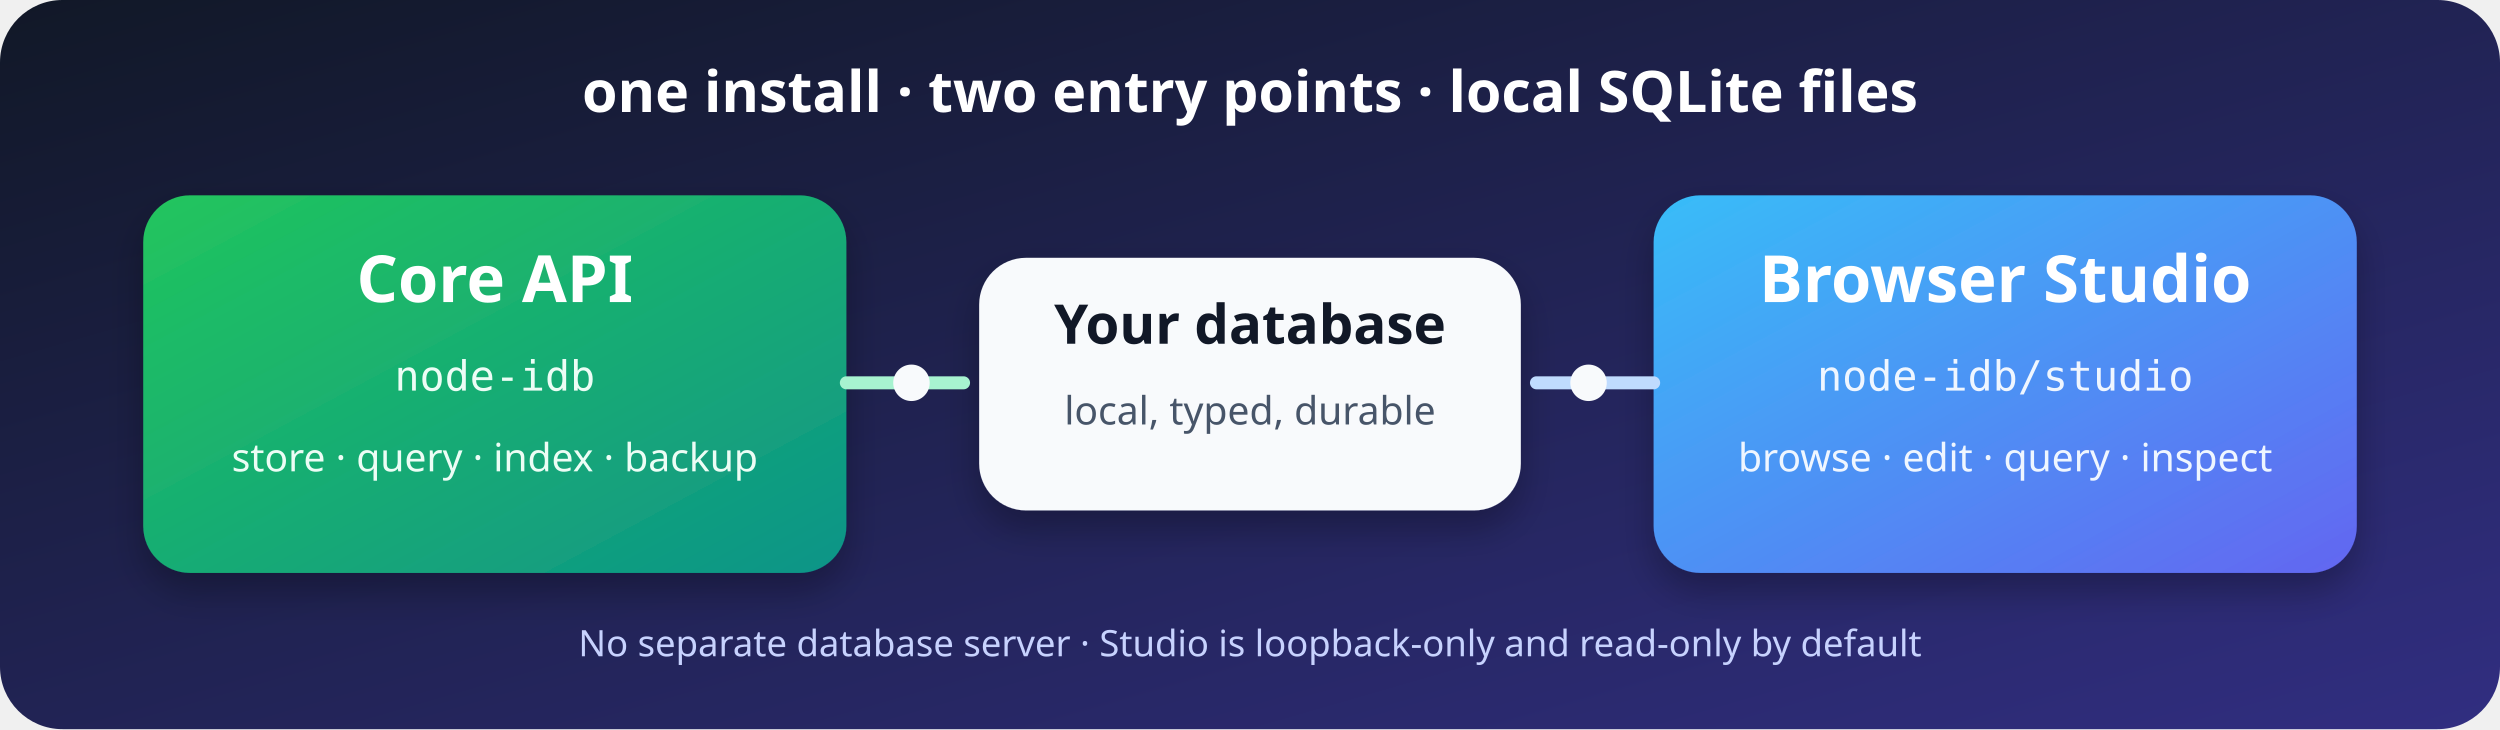
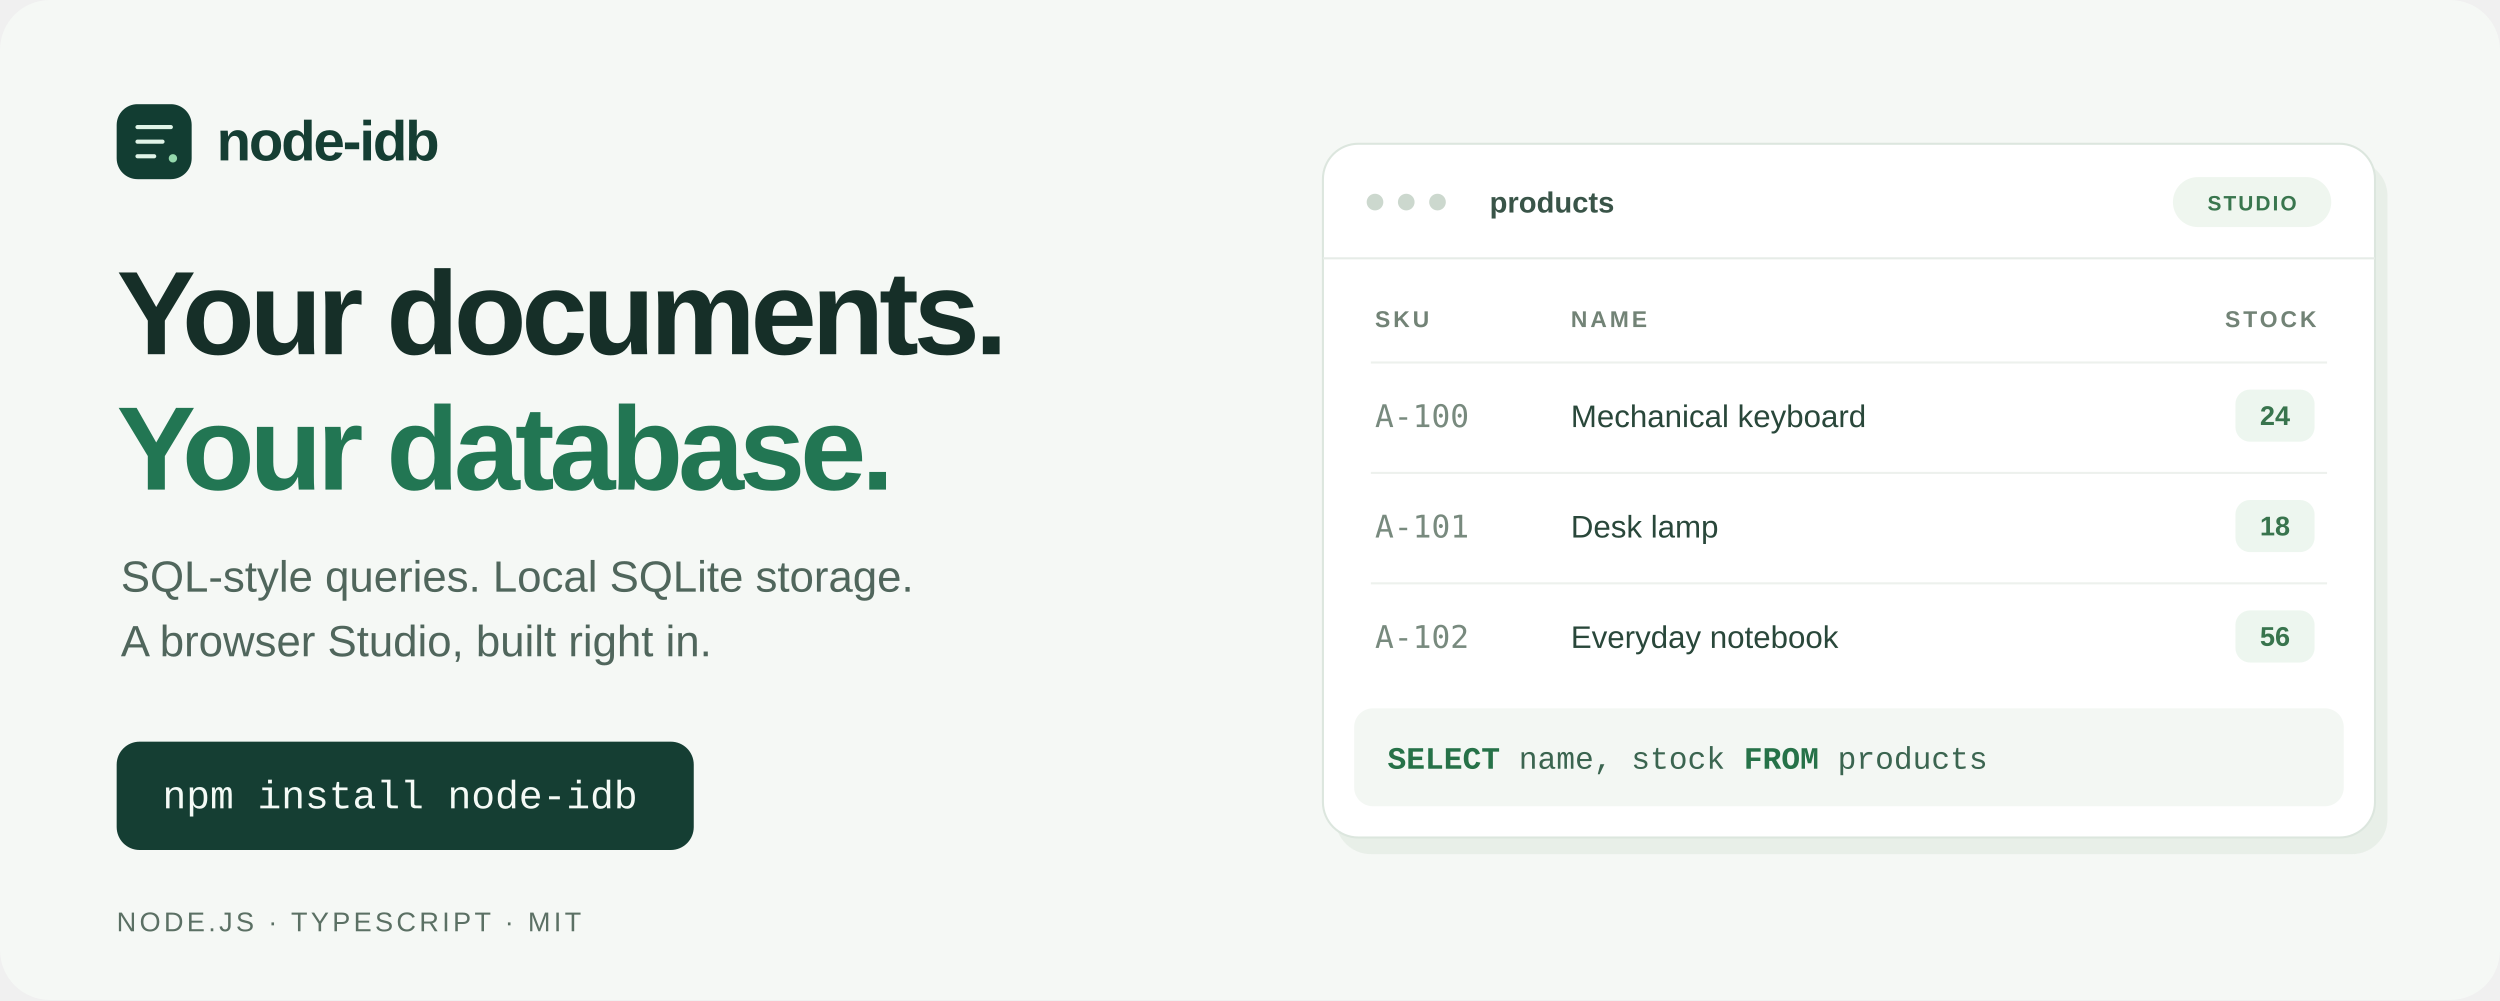
- <svg xmlns="http://www.w3.org/2000/svg" width="960" height="280" viewBox="0 0 960 280" role="img" aria-labelledby="title description">
-   <defs>
-     <linearGradient id="background" x1="0" y1="0" x2="1" y2="1">
-       <stop offset="0" stop-color="#111827" />
-       <stop offset="1" stop-color="#312e81" />
-     </linearGradient>
-     <linearGradient id="core" x1="0" y1="0" x2="1" y2="1">
-       <stop offset="0" stop-color="#22c55e" />
-       <stop offset="1" stop-color="#0d9488" />
-     </linearGradient>
-     <linearGradient id="studio" x1="0" y1="0" x2="1" y2="1">
-       <stop offset="0" stop-color="#38bdf8" />
-       <stop offset="1" stop-color="#6366f1" />
-     </linearGradient>
-     <filter id="shadow" x="-20%" y="-20%" width="140%" height="140%">
-       <feDropShadow dx="0" dy="7" stdDeviation="7" flood-color="#000" flood-opacity=".28" />
-     </filter>
-   </defs>
-   <rect width="960" height="280" rx="24" fill="url(#background)" />
-   <text x="480" y="43" text-anchor="middle" fill="#fff" font-family="system-ui, sans-serif" font-size="22" font-weight="700">one install · two entry points · local SQLite files</text>
-   <g filter="url(#shadow)">
-     <rect x="55" y="75" width="270" height="145" rx="18" fill="url(#core)" />
-     <rect x="635" y="75" width="270" height="145" rx="18" fill="url(#studio)" />
-     <rect x="376" y="99" width="208" height="97" rx="18" fill="#f8fafc" />
+ <svg xmlns="http://www.w3.org/2000/svg" width="1200" height="480" viewBox="0 0 1200 480" role="img" aria-labelledby="title description">
+   <rect width="1200" height="480" rx="24" fill="#f5f8f5" />
+   <g font-family="Arial, Helvetica, sans-serif">
+     <rect x="56" y="50" width="36" height="36" rx="10" fill="#123d32" />
+     <g fill="none" stroke="#e0f4e8" stroke-width="2" stroke-linecap="round">
+       <path d="M66 61h16M66 68h12M66 75h8" />
+       <circle cx="83" cy="76" r="2" fill="#94d9ac" stroke="none" />
+     </g>
+     <text x="104" y="77" font-size="27" font-weight="700" letter-spacing="-1" fill="#153e33">node-idb</text>
+     <text x="56" y="170" font-size="57" font-weight="700" letter-spacing="-2.4" fill="#162f28">Your documents.</text>
+     <text x="56" y="235" font-size="57" font-weight="700" letter-spacing="-2.4" fill="#227653">Your database.</text>
+     <text x="58" y="284" font-size="21" fill="#50665c">SQL-style queries. Local SQLite storage.</text>
+     <text x="58" y="315" font-size="21" fill="#50665c">A browser Studio, built right in.</text>
+     <rect x="56" y="356" width="277" height="52" rx="11" fill="#153e33" />
+     <text x="78" y="388" font-family="Consolas, 'Courier New', monospace" font-size="19" fill="#f4faf6">npm install node-idb</text>
+     <text x="56" y="447" font-size="13" letter-spacing="1.6" fill="#5b7064">NODE.JS  ·  TYPESCRIPT  ·  MIT</text>
+     <rect x="641" y="77" width="505" height="333" rx="17" fill="#dfe8df" opacity=".55" />
+     <rect x="635" y="69" width="505" height="333" rx="17" fill="#fff" stroke="#dce6de" />
+     <path d="M635 124h505" stroke="#e6ece7" />
+     <circle cx="660" cy="97" r="4" fill="#ccd8ce" />
+     <circle cx="675" cy="97" r="4" fill="#ccd8ce" />
+     <circle cx="690" cy="97" r="4" fill="#ccd8ce" />
+     <text x="715" y="102" font-size="14" font-weight="700" fill="#395448">products</text>
+     <rect x="1043" y="85" width="76" height="24" rx="12" fill="#eff6ef" />
+     <text x="1081" y="101" text-anchor="middle" font-size="10" font-weight="700" letter-spacing="1" fill="#39764e">STUDIO</text>
+     <g font-size="11" font-weight="700" letter-spacing="1.4" fill="#728376">
+       <text x="660" y="157">SKU</text>
+       <text x="754" y="157">NAME</text>
+       <text x="1068" y="157">STOCK</text>
+     </g>
+     <path d="M658 174h459M658 227h459M658 280h459" stroke="#edf1ed" />
+     <g font-size="15" fill="#29473a">
+       <text x="660" y="205" font-family="Consolas, monospace" fill="#788a7e">A-100</text>
+       <text x="754" y="205">Mechanical keyboard</text>
+       <text x="660" y="258" font-family="Consolas, monospace" fill="#788a7e">A-101</text>
+       <text x="754" y="258">Desk lamp</text>
+       <text x="660" y="311" font-family="Consolas, monospace" fill="#788a7e">A-102</text>
+       <text x="754" y="311">Everyday notebook</text>
+     </g>
+     <g fill="#edf6ef">
+       <rect x="1073" y="187" width="38" height="25" rx="7" />
+       <rect x="1073" y="240" width="38" height="25" rx="7" />
+       <rect x="1073" y="293" width="38" height="25" rx="7" />
+     </g>
+     <g font-size="13" font-weight="700" text-anchor="middle" fill="#38744d">
+       <text x="1092" y="204">24</text>
+       <text x="1092" y="257">18</text>
+       <text x="1092" y="310">56</text>
+     </g>
+     <rect x="650" y="340" width="475" height="47" rx="9" fill="#f3f7f3" />
+     <text x="666" y="369" font-family="Consolas, 'Courier New', monospace" font-size="15" fill="#3b6550">
+       <tspan font-weight="700" fill="#267248">SELECT</tspan> name, stock <tspan font-weight="700" fill="#267248">FROM</tspan> products</text>
  </g>
-   <text x="190" y="116" text-anchor="middle" fill="#fff" font-family="system-ui, sans-serif" font-size="25" font-weight="750">Core API</text>
-   <text x="190" y="150" text-anchor="middle" fill="#ecfdf5" font-family="ui-monospace, monospace" font-size="16">node-idb</text>
-   <text x="190" y="181" text-anchor="middle" fill="#ecfdf5" font-family="system-ui, sans-serif" font-size="15">store · query · index · backup</text>
-   <text x="770" y="116" text-anchor="middle" fill="#fff" font-family="system-ui, sans-serif" font-size="25" font-weight="750">Browser Studio</text>
-   <text x="770" y="150" text-anchor="middle" fill="#eff6ff" font-family="ui-monospace, monospace" font-size="16">node-idb/studio</text>
-   <text x="770" y="181" text-anchor="middle" fill="#eff6ff" font-family="system-ui, sans-serif" font-size="15">browse · edit · query · inspect</text>
-   <text x="480" y="132" text-anchor="middle" fill="#111827" font-family="system-ui, sans-serif" font-size="21" font-weight="750">Your database</text>
-   <text x="480" y="163" text-anchor="middle" fill="#475569" font-family="system-ui, sans-serif" font-size="15">local, typed, durable</text>
-   <path d="M325 147h45" stroke="#a7f3d0" stroke-width="5" stroke-linecap="round" />
-   <path d="M590 147h45" stroke="#bfdbfe" stroke-width="5" stroke-linecap="round" />
-   <circle cx="350" cy="147" r="7" fill="#f8fafc" />
-   <circle cx="610" cy="147" r="7" fill="#f8fafc" />
-   <text x="480" y="252" text-anchor="middle" fill="#c7d2fe" font-family="system-ui, sans-serif" font-size="14">No separate database server · Studio is loopback-only and read-only by default</text>
</svg>
